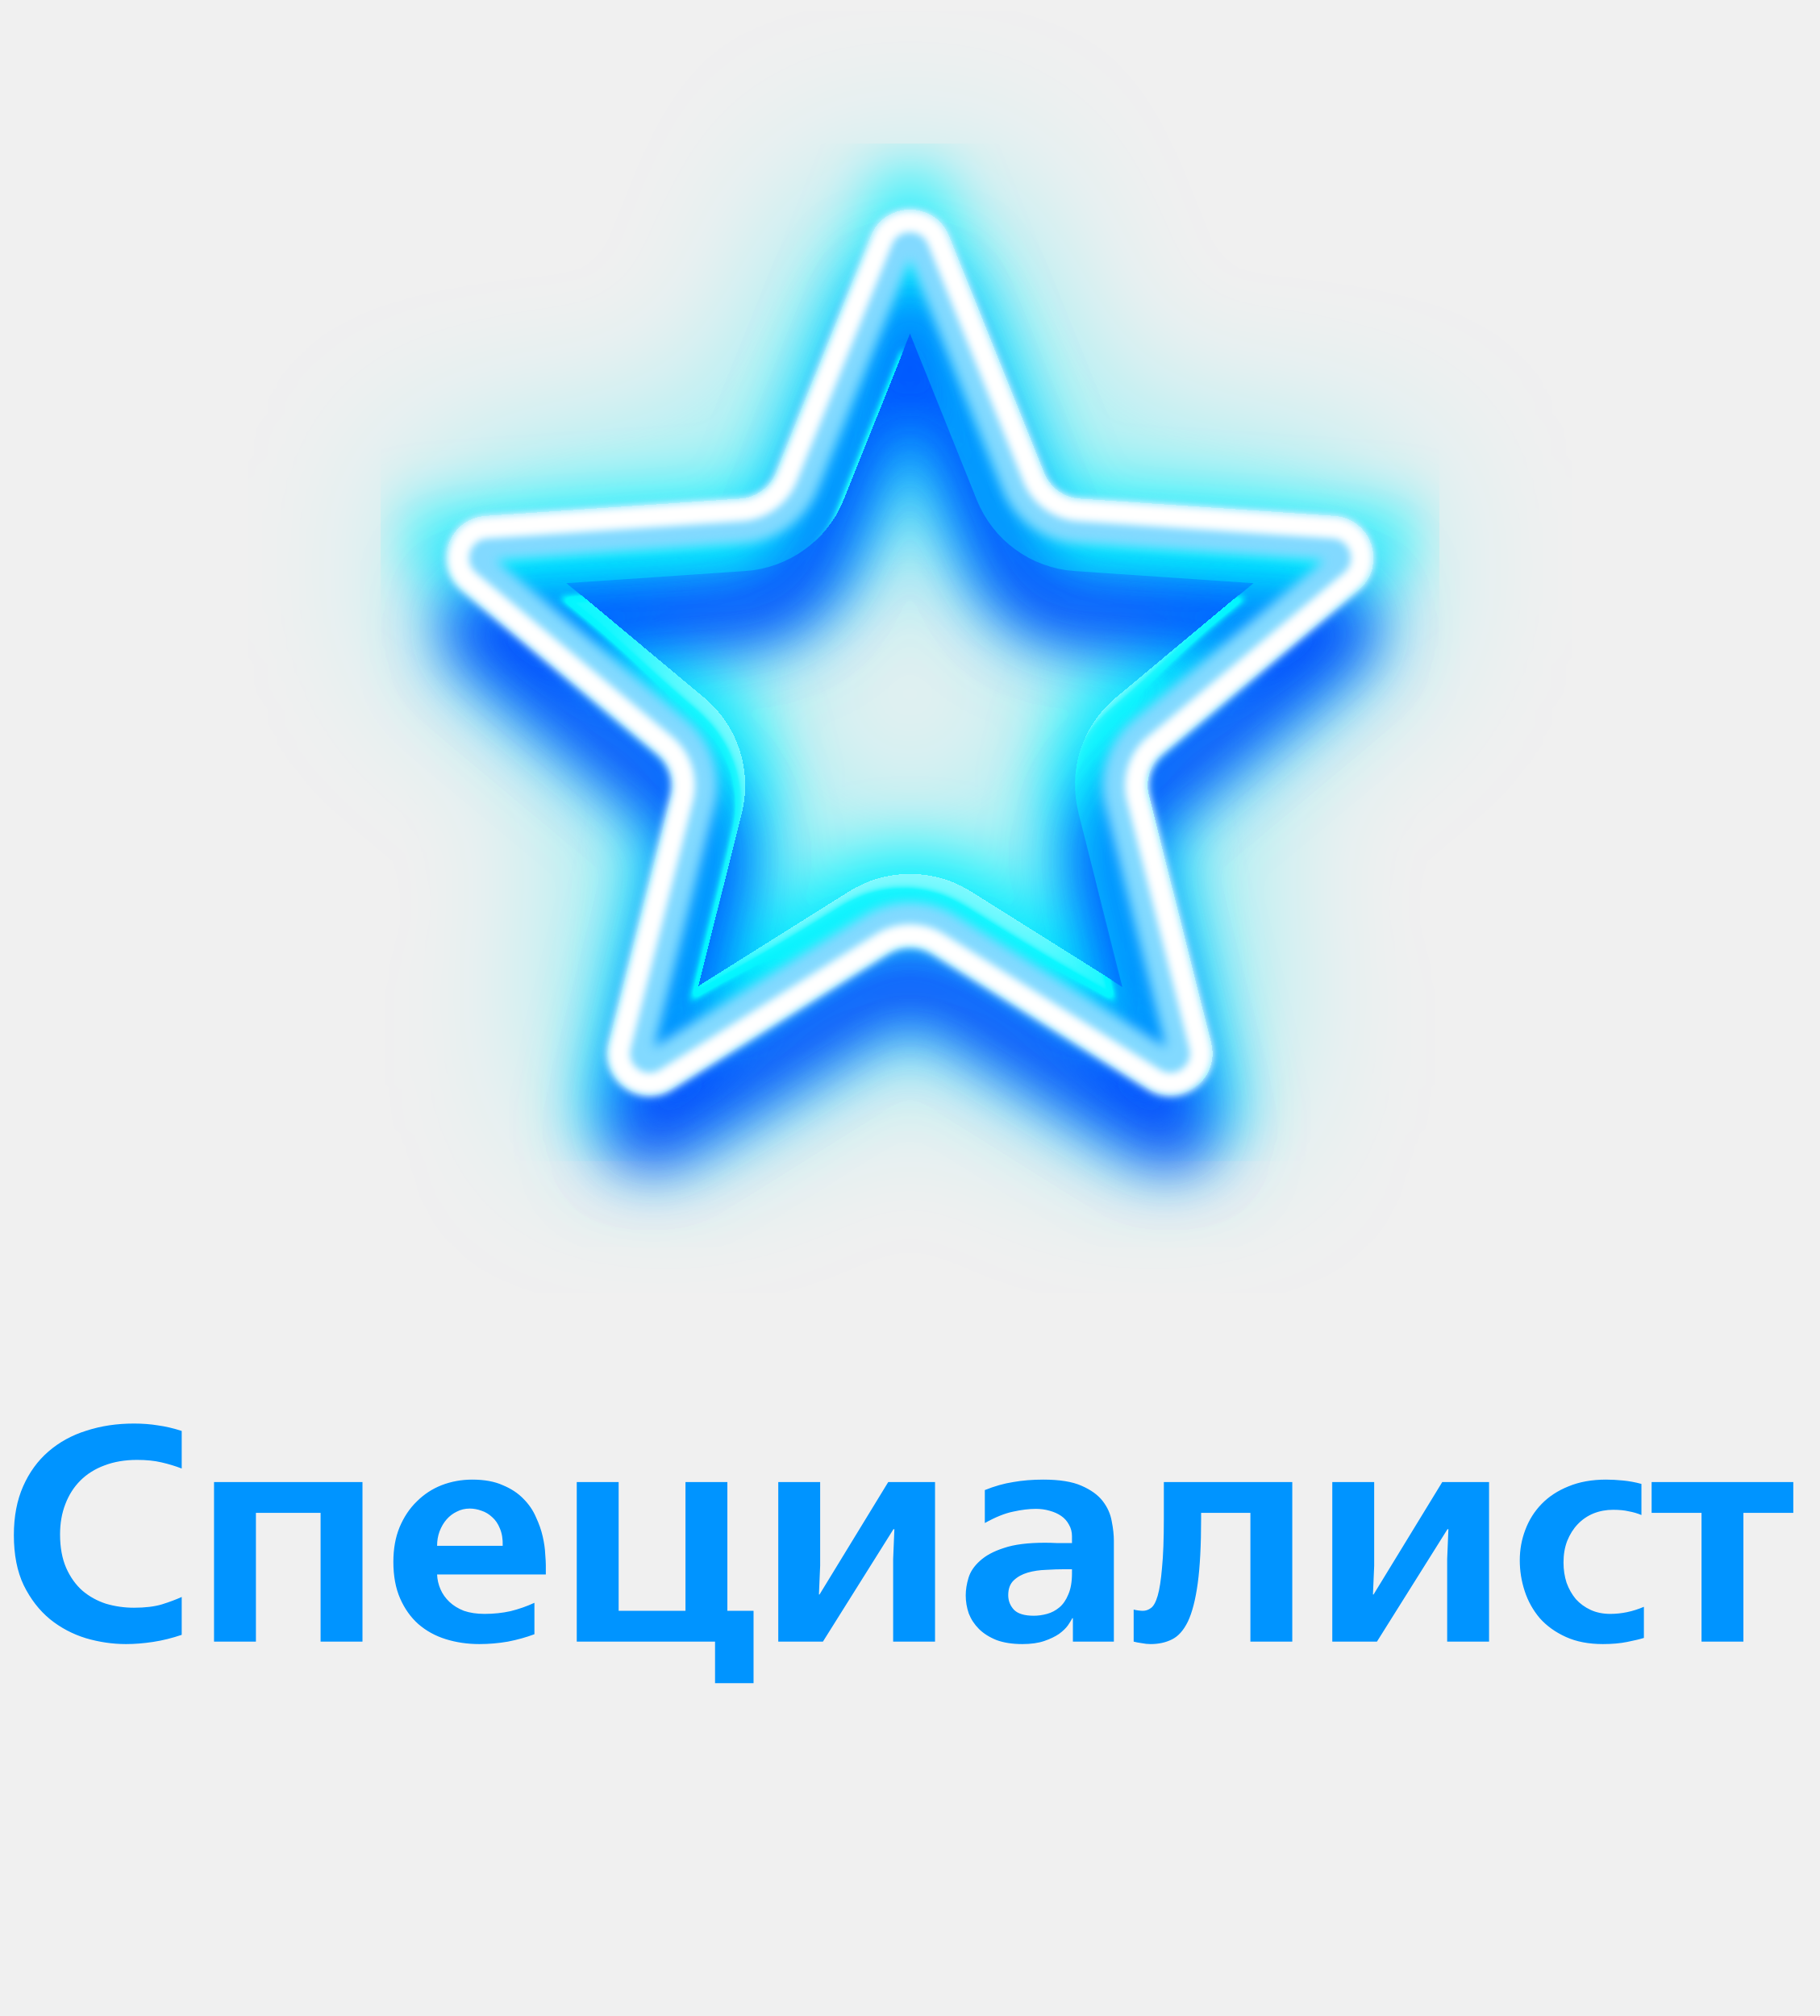
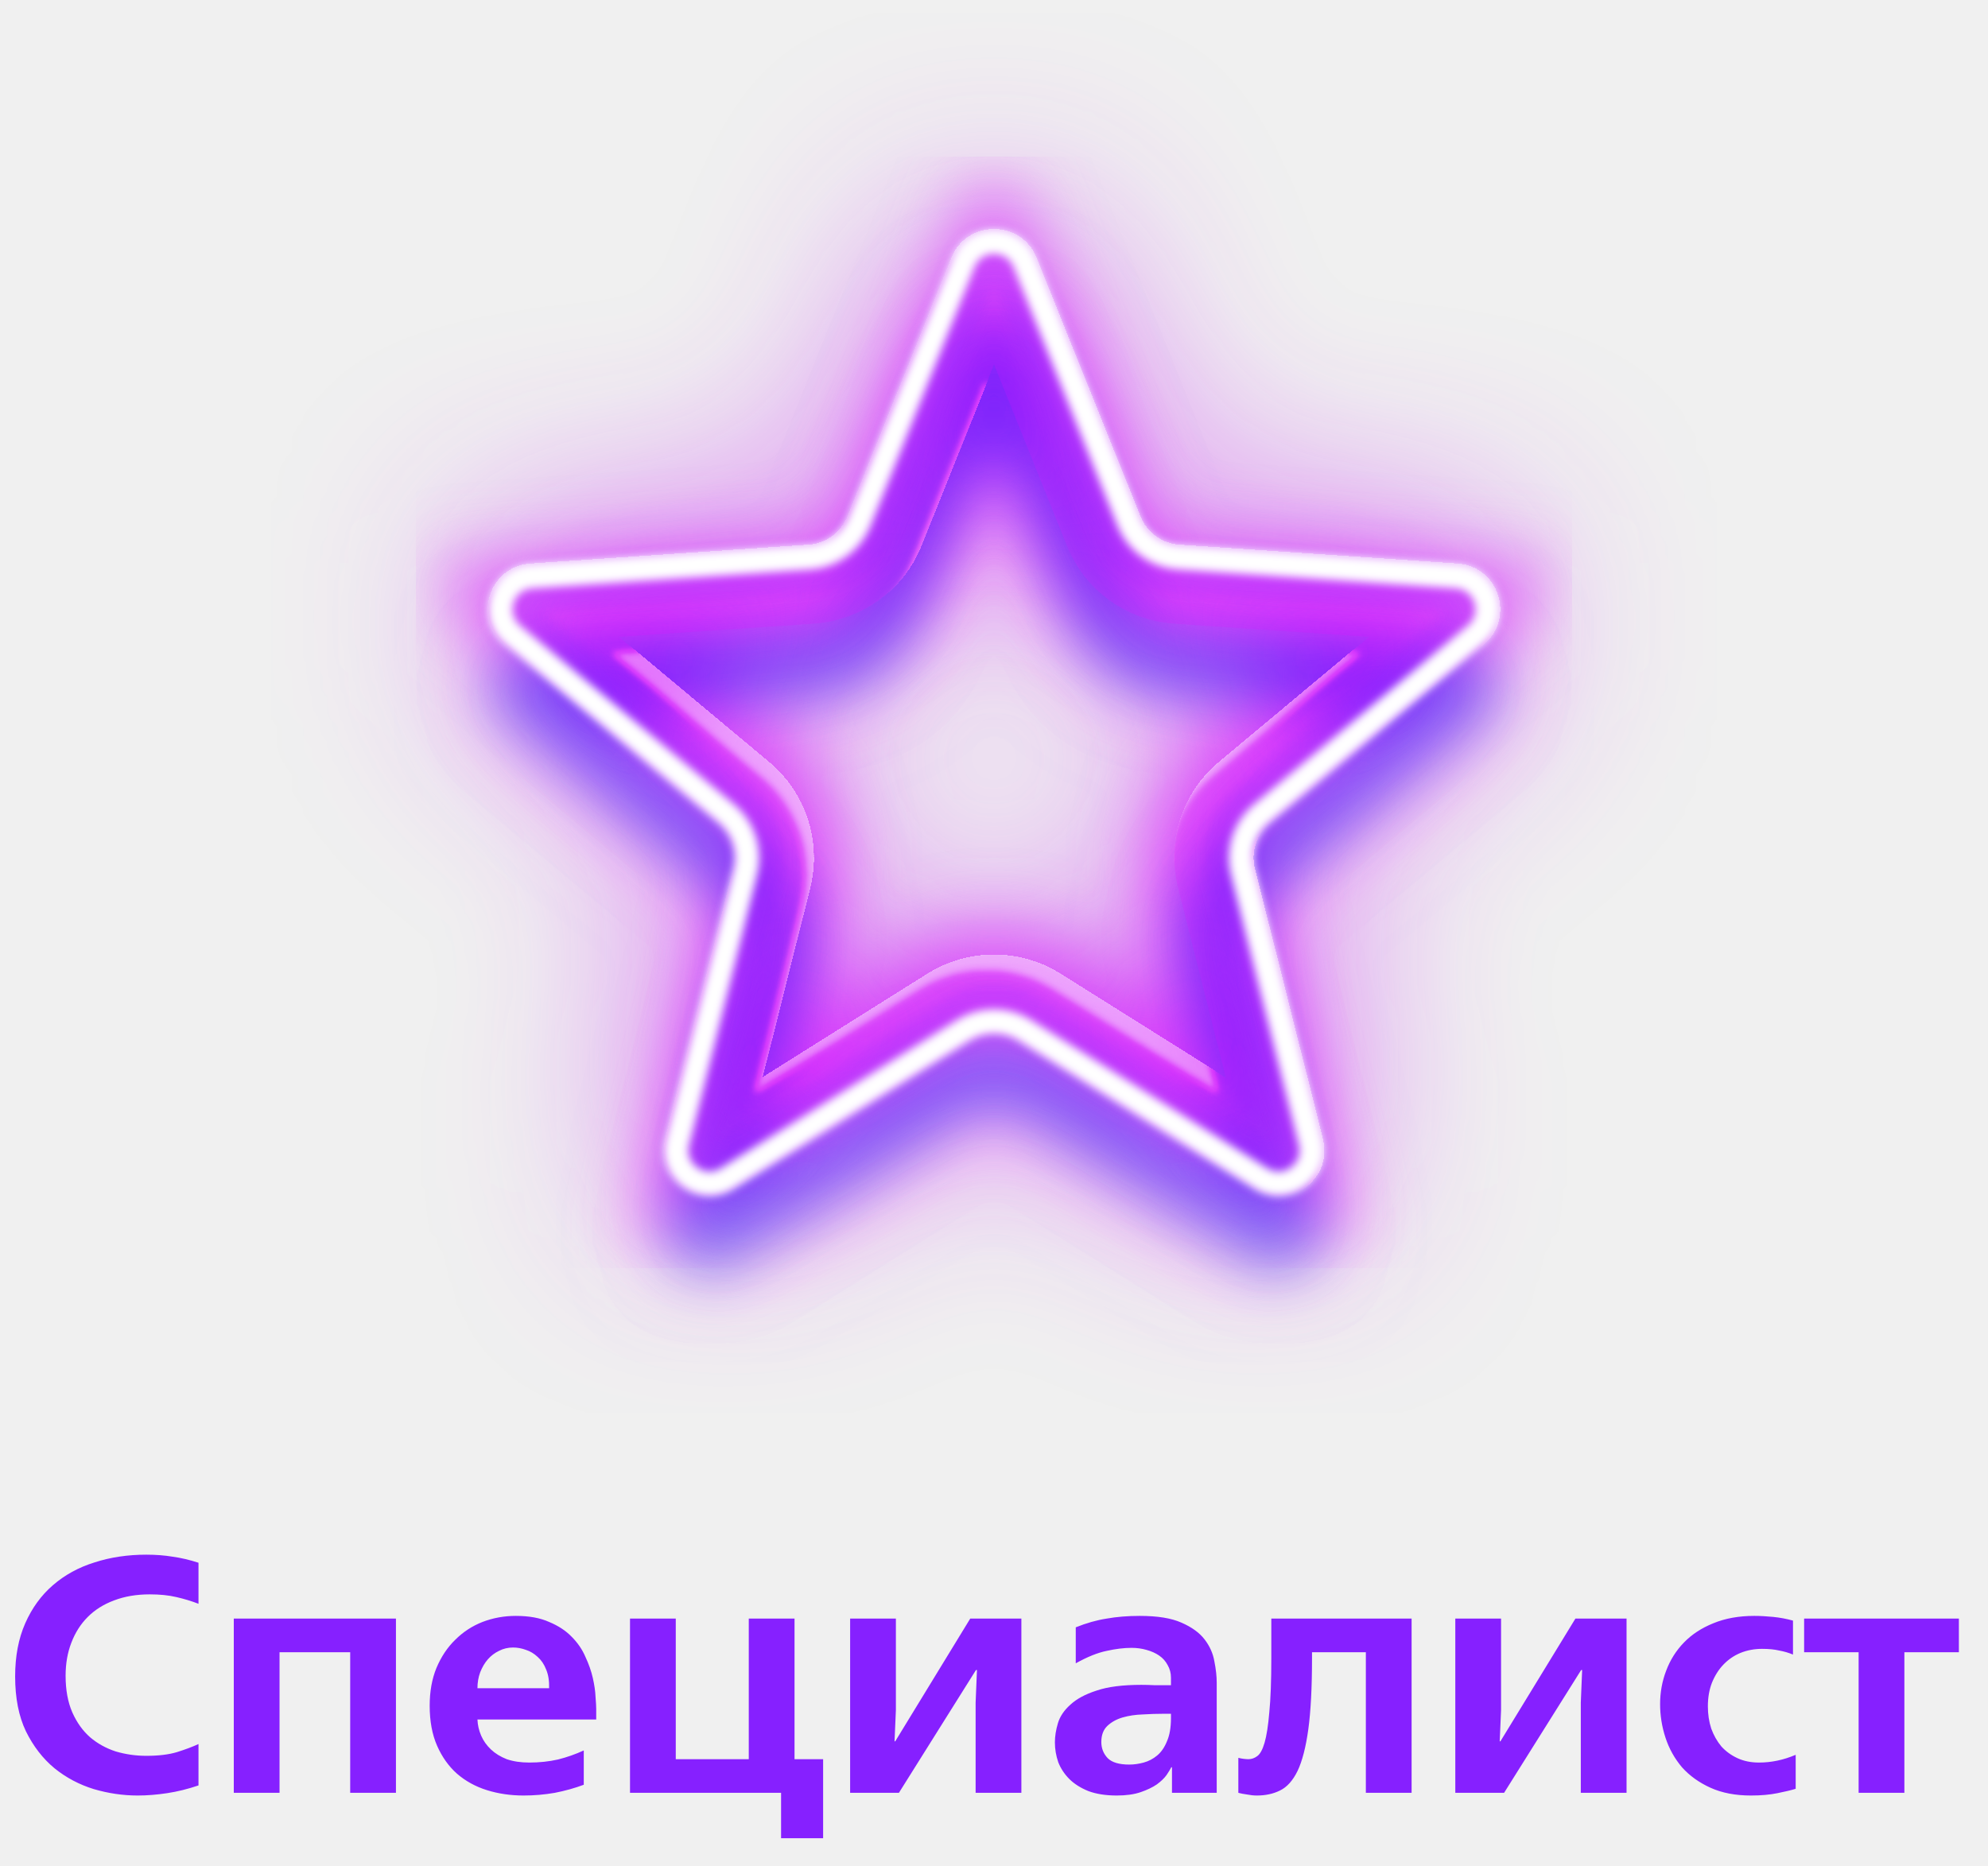
- <svg xmlns="http://www.w3.org/2000/svg" viewBox="0 0 65 72" fill="none">
+ <svg xmlns="http://www.w3.org/2000/svg" viewBox="0 0 65 61" fill="none">
  <g style="mix-blend-mode:hard-light" filter="url(#filter0_f_472_9727)">
-     <path d="M32.684 8.914L36.082 17.375C36.478 18.363 37.406 19.037 38.468 19.109L47.565 19.726C47.629 19.73 47.659 19.749 47.676 19.764C47.7 19.783 47.725 19.816 47.74 19.863C47.755 19.909 47.755 19.951 47.747 19.98C47.741 20.003 47.728 20.035 47.679 20.076L40.682 25.922C39.865 26.605 39.51 27.695 39.77 28.728L41.995 37.57C42.01 37.632 42.002 37.666 41.993 37.688C41.982 37.716 41.958 37.75 41.919 37.779C41.88 37.807 41.84 37.819 41.809 37.821C41.786 37.823 41.751 37.82 41.697 37.786L33.975 32.938C33.073 32.372 31.927 32.372 31.025 32.938L23.303 37.786C23.249 37.82 23.214 37.823 23.191 37.821C23.16 37.819 23.12 37.807 23.081 37.779C23.041 37.75 23.018 37.716 23.006 37.688C22.998 37.666 22.99 37.632 23.005 37.57L25.23 28.728C25.489 27.695 25.135 26.605 24.318 25.922L17.321 20.076C17.272 20.035 17.259 20.003 17.253 19.98C17.245 19.951 17.244 19.909 17.259 19.863C17.274 19.816 17.3 19.783 17.323 19.764C17.341 19.749 17.371 19.73 17.434 19.726L26.532 19.109C27.594 19.037 28.521 18.363 28.918 17.375L32.316 8.914C32.34 8.855 32.367 8.832 32.386 8.82C32.412 8.803 32.451 8.79 32.5 8.79C32.549 8.79 32.588 8.803 32.614 8.82C32.633 8.832 32.66 8.855 32.684 8.914Z" stroke="#0094FF" stroke-width="2.576" />
+     <path d="M32.316 8.914C32.34 8.855 32.367 8.832 32.386 8.82C32.412 8.803 32.451 8.79 32.5 8.79C32.549 8.79 32.588 8.803 32.614 8.82C32.633 8.832 32.66 8.855 32.684 8.914L36.082 17.375C36.478 18.363 37.406 19.037 38.468 19.109L47.565 19.726C47.629 19.73 47.659 19.749 47.676 19.764C47.7 19.783 47.725 19.816 47.74 19.863C47.755 19.909 47.755 19.951 47.747 19.98C47.741 20.003 47.728 20.035 47.679 20.076L40.682 25.922C39.865 26.605 39.51 27.695 39.77 28.728L41.995 37.57C42.01 37.632 42.002 37.666 41.993 37.688C41.982 37.716 41.958 37.75 41.919 37.779C41.88 37.807 41.84 37.819 41.809 37.821C41.786 37.823 41.751 37.82 41.697 37.786L33.975 32.938C33.073 32.372 31.927 32.372 31.025 32.938L23.303 37.786C23.249 37.82 23.214 37.823 23.191 37.821C23.16 37.819 23.12 37.807 23.081 37.779C23.041 37.75 23.018 37.716 23.006 37.688C22.998 37.666 22.99 37.632 23.005 37.57L25.23 28.728C25.489 27.695 25.135 26.605 24.318 25.922L17.321 20.076C17.272 20.035 17.259 20.003 17.253 19.98C17.245 19.951 17.244 19.909 17.259 19.863C17.274 19.816 17.3 19.783 17.323 19.764C17.341 19.749 17.371 19.73 17.434 19.726L26.532 19.109C27.594 19.037 28.521 18.363 28.918 17.375L32.316 8.914Z" stroke="#6A11D5" stroke-width="2.576" />
  </g>
  <g style="mix-blend-mode:hard-light" filter="url(#filter1_f_472_9727)">
-     <path d="M29.286 17.523L32.5 9.52L35.714 17.523C36.167 18.652 37.227 19.422 38.441 19.505L47.046 20.088L40.428 25.618C39.494 26.398 39.089 27.644 39.386 28.824L41.49 37.188L34.186 32.603C33.155 31.956 31.845 31.956 30.814 32.603L23.51 37.188L25.614 28.824C25.911 27.644 25.506 26.398 24.572 25.618L17.954 20.088L26.558 19.505C27.773 19.422 28.832 18.652 29.286 17.523Z" stroke="#0094FF" stroke-width="3.368" />
+     <path d="M29.286 17.523L32.5 9.52L35.714 17.523C36.167 18.652 37.227 19.422 38.441 19.505L47.046 20.088L40.428 25.618C39.494 26.398 39.089 27.644 39.386 28.824L41.49 37.188L34.186 32.603C33.155 31.956 31.845 31.956 30.814 32.603L23.51 37.188L25.614 28.824C25.911 27.644 25.506 26.398 24.572 25.618L17.954 20.088L26.558 19.505C27.773 19.422 28.832 18.652 29.286 17.523ZM23.092 37.451C23.092 37.451 23.092 37.451 23.092 37.45L23.092 37.451Z" stroke="#7936C9" stroke-width="3.368" />
  </g>
  <g style="mix-blend-mode:hard-light" filter="url(#filter2_ddi_472_9727)">
-     <path d="M32.684 8.914L36.082 17.375C36.478 18.363 37.406 19.037 38.468 19.109L47.565 19.726C47.629 19.73 47.659 19.749 47.676 19.764C47.7 19.783 47.725 19.816 47.74 19.863C47.755 19.909 47.755 19.951 47.747 19.98C47.741 20.003 47.728 20.035 47.679 20.076L40.682 25.922C39.865 26.605 39.51 27.695 39.77 28.728L41.995 37.57C42.01 37.632 42.002 37.666 41.993 37.688C41.982 37.716 41.958 37.75 41.919 37.779C41.88 37.807 41.84 37.819 41.809 37.821C41.786 37.823 41.751 37.82 41.697 37.786L33.975 32.938C33.073 32.372 31.927 32.372 31.025 32.938L23.303 37.786C23.249 37.82 23.214 37.823 23.191 37.821C23.16 37.819 23.12 37.807 23.081 37.779C23.041 37.75 23.018 37.716 23.006 37.688C22.998 37.666 22.99 37.632 23.005 37.57L25.23 28.728C25.489 27.695 25.135 26.605 24.318 25.922L17.321 20.076C17.272 20.035 17.259 20.003 17.253 19.98C17.245 19.951 17.244 19.909 17.259 19.863C17.274 19.816 17.3 19.783 17.323 19.764C17.341 19.749 17.371 19.73 17.434 19.726L26.532 19.109C27.594 19.037 28.521 18.363 28.918 17.375L32.316 8.914C32.34 8.855 32.367 8.832 32.386 8.82C32.412 8.803 32.451 8.79 32.5 8.79C32.549 8.79 32.588 8.803 32.614 8.82C32.633 8.832 32.66 8.855 32.684 8.914Z" stroke="#00B3FF" stroke-opacity="0.2" stroke-width="2.576" />
+     <path d="M32.316 8.914C32.34 8.855 32.367 8.832 32.386 8.82C32.412 8.803 32.451 8.79 32.5 8.79C32.549 8.79 32.588 8.803 32.614 8.82C32.633 8.832 32.66 8.855 32.684 8.914L36.082 17.375C36.478 18.363 37.406 19.037 38.468 19.109L47.565 19.726C47.629 19.73 47.659 19.749 47.676 19.764C47.7 19.783 47.725 19.816 47.74 19.863C47.755 19.909 47.755 19.951 47.747 19.98C47.741 20.003 47.728 20.035 47.679 20.076L40.682 25.922C39.865 26.605 39.51 27.695 39.77 28.728L41.995 37.57C42.01 37.632 42.002 37.666 41.993 37.688C41.982 37.716 41.958 37.75 41.919 37.779C41.88 37.807 41.84 37.819 41.809 37.821C41.786 37.823 41.751 37.82 41.697 37.786L33.975 32.938C33.073 32.372 31.927 32.372 31.025 32.938L23.303 37.786C23.249 37.82 23.214 37.823 23.191 37.821C23.16 37.819 23.12 37.807 23.081 37.779C23.041 37.75 23.018 37.716 23.006 37.688C22.998 37.666 22.99 37.632 23.005 37.57L25.23 28.728C25.489 27.695 25.135 26.605 24.318 25.922L17.321 20.076C17.272 20.035 17.259 20.003 17.253 19.98C17.245 19.951 17.244 19.909 17.259 19.863C17.274 19.816 17.3 19.783 17.323 19.764C17.341 19.749 17.371 19.73 17.434 19.726L26.532 19.109C27.594 19.037 28.521 18.363 28.918 17.375L32.316 8.914Z" stroke="#8620FF" stroke-opacity="0.2" stroke-width="2.576" />
  </g>
  <g filter="url(#filter3_f_472_9727)">
-     <path d="M33.144 8.729L36.541 17.191C36.867 18.002 37.629 18.556 38.502 18.615L47.599 19.232C48.222 19.274 48.476 20.055 47.997 20.456L40.999 26.302C40.328 26.863 40.037 27.759 40.251 28.607L42.475 37.449C42.628 38.056 41.963 38.538 41.434 38.206L33.712 33.358C32.971 32.893 32.029 32.893 31.288 33.358L23.566 38.206C23.037 38.538 22.372 38.056 22.525 37.449L24.749 28.607C24.963 27.759 24.672 26.863 24 26.302L17.003 20.456C16.524 20.055 16.777 19.274 17.401 19.232L26.498 18.615C27.371 18.556 28.133 18.002 28.459 17.191L31.856 8.729C32.089 8.149 32.91 8.149 33.144 8.729Z" stroke="#82D9FF" stroke-width="1.585" />
+     <path d="M31.856 8.729C32.089 8.149 32.91 8.149 33.144 8.729L36.541 17.191C36.867 18.002 37.629 18.556 38.502 18.615L47.599 19.232C48.222 19.274 48.476 20.055 47.997 20.456L40.999 26.302C40.328 26.863 40.037 27.759 40.251 28.607L42.475 37.449C42.628 38.056 41.963 38.538 41.434 38.206L33.712 33.358C32.971 32.893 32.029 32.893 31.288 33.358L23.566 38.206C23.037 38.538 22.372 38.056 22.525 37.449L24.749 28.607C24.963 27.759 24.672 26.863 24 26.302L17.003 20.456C16.524 20.055 16.777 19.274 17.401 19.232L26.498 18.615C27.371 18.556 28.133 18.002 28.459 17.191L31.856 8.729Z" stroke="#8620FF" stroke-opacity="0.2" stroke-width="1.585" />
  </g>
  <g filter="url(#filter4_f_472_9727)">
-     <path d="M33.511 8.582L36.909 17.043C37.178 17.714 37.808 18.171 38.529 18.22L47.626 18.837C48.606 18.903 49.005 20.13 48.251 20.76L41.254 26.606C40.699 27.07 40.459 27.809 40.635 28.51L42.859 37.353C43.099 38.305 42.055 39.064 41.223 38.541L33.501 33.693C32.889 33.309 32.111 33.309 31.499 33.693L23.777 38.541C22.945 39.064 21.901 38.305 22.14 37.353L24.365 28.51C24.541 27.809 24.301 27.07 23.746 26.606L16.749 20.76C15.995 20.13 16.394 18.903 17.374 18.837L26.471 18.22C27.192 18.171 27.822 17.714 28.091 17.043L31.489 8.582C31.855 7.67 33.145 7.67 33.511 8.582Z" stroke="white" stroke-width="0.793" />
+     <path d="M31.489 8.582C31.855 7.67 33.145 7.67 33.511 8.582L36.909 17.043C37.178 17.714 37.808 18.171 38.529 18.22L47.626 18.837C48.606 18.903 49.005 20.13 48.251 20.76L41.254 26.606C40.699 27.07 40.459 27.809 40.635 28.51L42.859 37.353C43.099 38.305 42.055 39.064 41.223 38.541L33.501 33.693C32.889 33.309 32.111 33.309 31.499 33.693L23.777 38.541C22.945 39.064 21.901 38.305 22.14 37.353L24.365 28.51C24.541 27.809 24.301 27.07 23.746 26.606L16.749 20.76C15.995 20.13 16.394 18.903 17.374 18.837L26.471 18.22C27.192 18.171 27.822 17.714 28.091 17.043L31.489 8.582Z" stroke="white" stroke-width="0.793" />
  </g>
-   <path d="M4.499 58.717C4.022 58.717 3.546 58.647 3.069 58.508C2.592 58.361 2.163 58.134 1.782 57.826C1.401 57.511 1.089 57.107 0.847 56.616C0.612 56.125 0.495 55.527 0.495 54.823C0.495 54.163 0.605 53.584 0.825 53.085C1.045 52.586 1.346 52.172 1.727 51.842C2.116 51.505 2.57 51.255 3.091 51.094C3.612 50.925 4.176 50.841 4.785 50.841C5.093 50.841 5.379 50.863 5.643 50.907C5.914 50.944 6.197 51.01 6.49 51.105V52.447C6.263 52.359 6.021 52.286 5.764 52.227C5.515 52.168 5.225 52.139 4.895 52.139C4.462 52.139 4.074 52.205 3.729 52.337C3.392 52.462 3.106 52.641 2.871 52.876C2.636 53.111 2.457 53.393 2.332 53.723C2.207 54.046 2.145 54.405 2.145 54.801C2.145 55.263 2.218 55.663 2.365 56C2.512 56.33 2.706 56.601 2.948 56.814C3.19 57.019 3.469 57.173 3.784 57.276C4.107 57.371 4.44 57.419 4.785 57.419C5.181 57.419 5.515 57.379 5.786 57.298C6.065 57.21 6.299 57.122 6.49 57.034V58.387C6.145 58.504 5.804 58.589 5.467 58.64C5.13 58.691 4.807 58.717 4.499 58.717ZM12.946 52.931V58.629H11.45V54.031H9.14V58.629H7.644V52.931H12.946ZM15.611 56.231C15.618 56.414 15.659 56.59 15.732 56.759C15.805 56.928 15.912 57.078 16.051 57.21C16.19 57.342 16.363 57.448 16.568 57.529C16.781 57.602 17.026 57.639 17.305 57.639C17.635 57.639 17.947 57.606 18.24 57.54C18.533 57.467 18.816 57.368 19.087 57.243V58.365C18.794 58.475 18.478 58.563 18.141 58.629C17.804 58.688 17.463 58.717 17.118 58.717C16.693 58.717 16.293 58.658 15.919 58.541C15.545 58.424 15.219 58.244 14.94 58.002C14.669 57.76 14.452 57.456 14.291 57.089C14.13 56.722 14.049 56.286 14.049 55.78C14.049 55.318 14.122 54.907 14.269 54.548C14.423 54.181 14.628 53.873 14.885 53.624C15.142 53.367 15.439 53.173 15.776 53.041C16.121 52.909 16.484 52.843 16.865 52.843C17.298 52.843 17.661 52.909 17.954 53.041C18.255 53.166 18.5 53.327 18.691 53.525C18.889 53.723 19.039 53.943 19.142 54.185C19.252 54.42 19.333 54.651 19.384 54.878C19.435 55.105 19.465 55.311 19.472 55.494C19.487 55.677 19.494 55.809 19.494 55.89V56.231H15.611ZM17.954 55.208C17.961 54.966 17.928 54.761 17.855 54.592C17.789 54.423 17.697 54.288 17.58 54.185C17.463 54.075 17.334 53.998 17.195 53.954C17.056 53.903 16.916 53.877 16.777 53.877C16.608 53.877 16.454 53.914 16.315 53.987C16.176 54.053 16.055 54.145 15.952 54.262C15.849 54.379 15.765 54.522 15.699 54.691C15.64 54.852 15.611 55.025 15.611 55.208H17.954ZM22.095 52.931V57.529H24.482V52.931H25.978V57.529H26.913V60.114H25.538V58.629H20.599V52.931H22.095ZM29.292 52.931V55.923L29.248 56.946H29.27L31.723 52.931H33.395V58.629H31.899V55.681L31.943 54.614H31.91L29.391 58.629H27.796V52.931H29.292ZM35.173 53.217C35.518 53.078 35.855 52.982 36.185 52.931C36.515 52.872 36.875 52.843 37.263 52.843C37.843 52.843 38.297 52.916 38.627 53.063C38.965 53.21 39.218 53.393 39.386 53.613C39.555 53.833 39.661 54.071 39.705 54.328C39.757 54.585 39.782 54.819 39.782 55.032V58.629H38.319V57.793H38.297C38.268 57.852 38.217 57.936 38.143 58.046C38.07 58.149 37.964 58.251 37.824 58.354C37.685 58.449 37.509 58.534 37.296 58.607C37.084 58.68 36.823 58.717 36.515 58.717C36.156 58.717 35.848 58.669 35.591 58.574C35.335 58.471 35.126 58.339 34.964 58.178C34.803 58.017 34.682 57.833 34.601 57.628C34.528 57.415 34.491 57.199 34.491 56.979C34.491 56.781 34.524 56.572 34.59 56.352C34.656 56.132 34.792 55.93 34.997 55.747C35.203 55.556 35.489 55.402 35.855 55.285C36.222 55.16 36.71 55.098 37.318 55.098C37.458 55.098 37.597 55.102 37.736 55.109C37.876 55.109 38.015 55.109 38.154 55.109H38.286V54.867C38.286 54.713 38.25 54.574 38.176 54.449C38.11 54.324 38.019 54.222 37.901 54.141C37.784 54.06 37.645 53.998 37.483 53.954C37.329 53.91 37.168 53.888 36.999 53.888C36.75 53.888 36.479 53.921 36.185 53.987C35.892 54.046 35.555 54.181 35.173 54.394V53.217ZM38.033 56.044C37.828 56.044 37.604 56.051 37.362 56.066C37.128 56.073 36.908 56.106 36.702 56.165C36.504 56.224 36.339 56.315 36.207 56.44C36.075 56.565 36.009 56.741 36.009 56.968C36.009 57.173 36.079 57.349 36.218 57.496C36.358 57.635 36.592 57.705 36.922 57.705C37.076 57.705 37.234 57.683 37.395 57.639C37.557 57.595 37.703 57.518 37.835 57.408C37.967 57.298 38.074 57.144 38.154 56.946C38.242 56.748 38.286 56.495 38.286 56.187V56.044H38.033ZM41.094 58.717C40.991 58.717 40.885 58.706 40.775 58.684C40.665 58.669 40.569 58.651 40.489 58.629V57.485C40.547 57.5 40.606 57.511 40.665 57.518C40.723 57.525 40.775 57.529 40.819 57.529C40.921 57.529 41.017 57.496 41.105 57.43C41.2 57.364 41.281 57.217 41.347 56.99C41.413 56.763 41.464 56.433 41.501 56C41.545 55.56 41.567 54.97 41.567 54.229V52.931H46.154V58.629H44.658V54.031H42.898V54.229C42.898 55.19 42.857 55.963 42.777 56.55C42.696 57.137 42.579 57.591 42.425 57.914C42.271 58.229 42.08 58.442 41.853 58.552C41.633 58.662 41.38 58.717 41.094 58.717ZM49.079 52.931V55.923L49.035 56.946H49.057L51.51 52.931H53.182V58.629H51.686V55.681L51.73 54.614H51.697L49.178 58.629H47.583V52.931H49.079ZM57.249 58.717C56.743 58.717 56.303 58.633 55.929 58.464C55.555 58.295 55.243 58.072 54.994 57.793C54.752 57.507 54.572 57.184 54.455 56.825C54.337 56.466 54.279 56.099 54.279 55.725C54.279 55.344 54.345 54.981 54.477 54.636C54.609 54.284 54.803 53.976 55.06 53.712C55.316 53.448 55.635 53.239 56.017 53.085C56.405 52.924 56.853 52.843 57.359 52.843C57.549 52.843 57.755 52.854 57.975 52.876C58.195 52.898 58.411 52.938 58.624 52.997V54.108C58.484 54.049 58.334 54.005 58.173 53.976C58.019 53.939 57.832 53.921 57.612 53.921C57.362 53.921 57.128 53.965 56.908 54.053C56.695 54.141 56.508 54.269 56.347 54.438C56.193 54.599 56.068 54.797 55.973 55.032C55.885 55.259 55.841 55.516 55.841 55.802C55.841 56.059 55.877 56.301 55.951 56.528C56.031 56.748 56.141 56.942 56.281 57.111C56.427 57.272 56.603 57.401 56.809 57.496C57.014 57.591 57.249 57.639 57.513 57.639C57.916 57.639 58.316 57.555 58.712 57.386V58.497C58.572 58.541 58.374 58.589 58.118 58.64C57.868 58.691 57.579 58.717 57.249 58.717ZM64.048 52.931V54.031H62.266V58.629H60.77V54.031H58.988V52.931H64.048Z" fill="#0094FF" />
+   <path d="M4.499 58.717C4.022 58.717 3.546 58.647 3.069 58.508C2.592 58.361 2.163 58.134 1.782 57.826C1.401 57.511 1.089 57.107 0.847 56.616C0.612 56.125 0.495 55.527 0.495 54.823C0.495 54.163 0.605 53.584 0.825 53.085C1.045 52.586 1.346 52.172 1.727 51.842C2.116 51.505 2.57 51.255 3.091 51.094C3.612 50.925 4.176 50.841 4.785 50.841C5.093 50.841 5.379 50.863 5.643 50.907C5.914 50.944 6.197 51.01 6.49 51.105V52.447C6.263 52.359 6.021 52.286 5.764 52.227C5.515 52.168 5.225 52.139 4.895 52.139C4.462 52.139 4.074 52.205 3.729 52.337C3.392 52.462 3.106 52.641 2.871 52.876C2.636 53.111 2.457 53.393 2.332 53.723C2.207 54.046 2.145 54.405 2.145 54.801C2.145 55.263 2.218 55.663 2.365 56C2.512 56.33 2.706 56.601 2.948 56.814C3.19 57.019 3.469 57.173 3.784 57.276C4.107 57.371 4.44 57.419 4.785 57.419C5.181 57.419 5.515 57.379 5.786 57.298C6.065 57.21 6.299 57.122 6.49 57.034V58.387C6.145 58.504 5.804 58.589 5.467 58.64C5.13 58.691 4.807 58.717 4.499 58.717ZM12.946 52.931V58.629H11.45V54.031H9.14V58.629H7.644V52.931H12.946ZM15.611 56.231C15.618 56.414 15.659 56.59 15.732 56.759C15.805 56.928 15.912 57.078 16.051 57.21C16.19 57.342 16.363 57.448 16.568 57.529C16.781 57.602 17.026 57.639 17.305 57.639C17.635 57.639 17.947 57.606 18.24 57.54C18.533 57.467 18.816 57.368 19.087 57.243V58.365C18.794 58.475 18.478 58.563 18.141 58.629C17.804 58.688 17.463 58.717 17.118 58.717C16.693 58.717 16.293 58.658 15.919 58.541C15.545 58.424 15.219 58.244 14.94 58.002C14.669 57.76 14.452 57.456 14.291 57.089C14.13 56.722 14.049 56.286 14.049 55.78C14.049 55.318 14.122 54.907 14.269 54.548C14.423 54.181 14.628 53.873 14.885 53.624C15.142 53.367 15.439 53.173 15.776 53.041C16.121 52.909 16.484 52.843 16.865 52.843C17.298 52.843 17.661 52.909 17.954 53.041C18.255 53.166 18.5 53.327 18.691 53.525C18.889 53.723 19.039 53.943 19.142 54.185C19.252 54.42 19.333 54.651 19.384 54.878C19.435 55.105 19.465 55.311 19.472 55.494C19.487 55.677 19.494 55.809 19.494 55.89V56.231H15.611ZM17.954 55.208C17.961 54.966 17.928 54.761 17.855 54.592C17.789 54.423 17.697 54.288 17.58 54.185C17.463 54.075 17.334 53.998 17.195 53.954C17.056 53.903 16.916 53.877 16.777 53.877C16.608 53.877 16.454 53.914 16.315 53.987C16.176 54.053 16.055 54.145 15.952 54.262C15.849 54.379 15.765 54.522 15.699 54.691C15.64 54.852 15.611 55.025 15.611 55.208H17.954ZM22.095 52.931V57.529H24.482V52.931H25.978V57.529H26.913V60.114H25.538V58.629H20.599V52.931H22.095ZM29.292 52.931V55.923L29.248 56.946H29.27L31.723 52.931H33.395V58.629H31.899V55.681L31.943 54.614H31.91L29.391 58.629H27.796V52.931H29.292ZM35.173 53.217C35.518 53.078 35.855 52.982 36.185 52.931C36.515 52.872 36.875 52.843 37.263 52.843C37.843 52.843 38.297 52.916 38.627 53.063C38.965 53.21 39.218 53.393 39.386 53.613C39.555 53.833 39.661 54.071 39.705 54.328C39.757 54.585 39.782 54.819 39.782 55.032V58.629H38.319V57.793H38.297C38.268 57.852 38.217 57.936 38.143 58.046C38.07 58.149 37.964 58.251 37.824 58.354C37.685 58.449 37.509 58.534 37.296 58.607C37.084 58.68 36.823 58.717 36.515 58.717C36.156 58.717 35.848 58.669 35.591 58.574C35.335 58.471 35.126 58.339 34.964 58.178C34.803 58.017 34.682 57.833 34.601 57.628C34.528 57.415 34.491 57.199 34.491 56.979C34.491 56.781 34.524 56.572 34.59 56.352C34.656 56.132 34.792 55.93 34.997 55.747C35.203 55.556 35.489 55.402 35.855 55.285C36.222 55.16 36.71 55.098 37.318 55.098C37.458 55.098 37.597 55.102 37.736 55.109C37.876 55.109 38.015 55.109 38.154 55.109H38.286V54.867C38.286 54.713 38.25 54.574 38.176 54.449C38.11 54.324 38.019 54.222 37.901 54.141C37.784 54.06 37.645 53.998 37.483 53.954C37.329 53.91 37.168 53.888 36.999 53.888C36.75 53.888 36.479 53.921 36.185 53.987C35.892 54.046 35.555 54.181 35.173 54.394V53.217ZM38.033 56.044C37.828 56.044 37.604 56.051 37.362 56.066C37.128 56.073 36.908 56.106 36.702 56.165C36.504 56.224 36.339 56.315 36.207 56.44C36.075 56.565 36.009 56.741 36.009 56.968C36.009 57.173 36.079 57.349 36.218 57.496C36.358 57.635 36.592 57.705 36.922 57.705C37.076 57.705 37.234 57.683 37.395 57.639C37.557 57.595 37.703 57.518 37.835 57.408C37.967 57.298 38.074 57.144 38.154 56.946C38.242 56.748 38.286 56.495 38.286 56.187V56.044H38.033ZM41.094 58.717C40.991 58.717 40.885 58.706 40.775 58.684C40.665 58.669 40.569 58.651 40.489 58.629V57.485C40.547 57.5 40.606 57.511 40.665 57.518C40.723 57.525 40.775 57.529 40.819 57.529C40.921 57.529 41.017 57.496 41.105 57.43C41.2 57.364 41.281 57.217 41.347 56.99C41.413 56.763 41.464 56.433 41.501 56C41.545 55.56 41.567 54.97 41.567 54.229V52.931H46.154V58.629H44.658V54.031H42.898V54.229C42.898 55.19 42.857 55.963 42.777 56.55C42.696 57.137 42.579 57.591 42.425 57.914C42.271 58.229 42.08 58.442 41.853 58.552C41.633 58.662 41.38 58.717 41.094 58.717ZM49.079 52.931V55.923L49.035 56.946H49.057L51.51 52.931H53.182V58.629H51.686V55.681L51.73 54.614H51.697L49.178 58.629H47.583V52.931H49.079ZM57.249 58.717C56.743 58.717 56.303 58.633 55.929 58.464C55.555 58.295 55.243 58.072 54.994 57.793C54.752 57.507 54.572 57.184 54.455 56.825C54.337 56.466 54.279 56.099 54.279 55.725C54.279 55.344 54.345 54.981 54.477 54.636C54.609 54.284 54.803 53.976 55.06 53.712C55.316 53.448 55.635 53.239 56.017 53.085C56.405 52.924 56.853 52.843 57.359 52.843C57.549 52.843 57.755 52.854 57.975 52.876C58.195 52.898 58.411 52.938 58.624 52.997V54.108C58.484 54.049 58.334 54.005 58.173 53.976C58.019 53.939 57.832 53.921 57.612 53.921C57.362 53.921 57.128 53.965 56.908 54.053C56.695 54.141 56.508 54.269 56.347 54.438C56.193 54.599 56.068 54.797 55.973 55.032C55.885 55.259 55.841 55.516 55.841 55.802C55.841 56.059 55.877 56.301 55.951 56.528C56.031 56.748 56.141 56.942 56.281 57.111C56.427 57.272 56.603 57.401 56.809 57.496C57.014 57.591 57.249 57.639 57.513 57.639C57.916 57.639 58.316 57.555 58.712 57.386V58.497C58.572 58.541 58.374 58.589 58.118 58.64C57.868 58.691 57.579 58.717 57.249 58.717ZM64.048 52.931V54.031H62.266V58.629H60.77V54.031H58.988V52.931H64.048Z" fill="#8620FF" />
  <defs>
    <filter id="filter0_f_472_9727" x="8.886" y="0.428" width="47.228" height="45.755" filterUnits="userSpaceOnUse" color-interpolation-filters="sRGB">
      <feFlood flood-opacity="0" result="BackgroundImageFix" />
      <feBlend mode="normal" in="SourceGraphic" in2="BackgroundImageFix" result="shape" />
      <feGaussianBlur stdDeviation="3.537" result="effect1_foregroundBlur_472_9727" />
    </filter>
    <filter id="filter1_f_472_9727" x="13.602" y="5.144" width="37.797" height="36.324" filterUnits="userSpaceOnUse" color-interpolation-filters="sRGB">
      <feFlood flood-opacity="0" result="BackgroundImageFix" />
      <feBlend mode="normal" in="SourceGraphic" in2="BackgroundImageFix" result="shape" />
      <feGaussianBlur stdDeviation="1.179" result="effect1_foregroundBlur_472_9727" />
    </filter>
    <filter id="filter2_ddi_472_9727" x="12.894" y="6.794" width="39.211" height="37.738" filterUnits="userSpaceOnUse" color-interpolation-filters="sRGB">
      <feFlood flood-opacity="0" result="BackgroundImageFix" />
      <feColorMatrix in="SourceAlpha" type="matrix" values="0 0 0 0 0 0 0 0 0 0 0 0 0 0 0 0 0 0 127 0" result="hardAlpha" />
      <feOffset dy="2.576" />
      <feGaussianBlur stdDeviation="0.991" />
-       <feColorMatrix type="matrix" values="0 0 0 0 0 0 0 0 0 0.051 0 0 0 0 0.082 0 0 0 0.7 0" />
+       <feColorMatrix type="matrix" values="0 0 0 0 0 0 0 0 0 0.051 0 0 0 0 0.082 0 0 0 0.5 0" />
      <feBlend mode="multiply" in2="BackgroundImageFix" result="effect1_dropShadow_472_9727" />
      <feColorMatrix in="SourceAlpha" type="matrix" values="0 0 0 0 0 0 0 0 0 0 0 0 0 0 0 0 0 0 127 0" result="hardAlpha" />
      <feOffset dy="2.358" />
      <feGaussianBlur stdDeviation="1.533" />
-       <feColorMatrix type="matrix" values="0 0 0 0 0 0 0 0 0 0.4 0 0 0 0 1 0 0 0 1 0" />
+       <feColorMatrix type="matrix" values="0 0 0 0 0.702 0 0 0 0 0.459 0 0 0 0 0.992 0 0 0 0.6 0" />
      <feBlend mode="color-dodge" in2="effect1_dropShadow_472_9727" result="effect2_dropShadow_472_9727" />
      <feBlend mode="normal" in="SourceGraphic" in2="effect2_dropShadow_472_9727" result="shape" />
      <feColorMatrix in="SourceAlpha" type="matrix" values="0 0 0 0 0 0 0 0 0 0 0 0 0 0 0 0 0 0 127 0" result="hardAlpha" />
      <feOffset dx="-0.258" dy="0.515" />
      <feGaussianBlur stdDeviation="0.129" />
      <feComposite in2="hardAlpha" operator="arithmetic" k2="-1" k3="1" />
      <feColorMatrix type="matrix" values="0 0 0 0 1 0 0 0 0 1 0 0 0 0 1 0 0 0 0.5 0" />
      <feBlend mode="normal" in2="shape" result="effect3_innerShadow_472_9727" />
    </filter>
    <filter id="filter3_f_472_9727" x="15.563" y="7.106" width="33.873" height="32.4" filterUnits="userSpaceOnUse" color-interpolation-filters="sRGB">
      <feFlood flood-opacity="0" result="BackgroundImageFix" />
      <feBlend mode="normal" in="SourceGraphic" in2="BackgroundImageFix" result="shape" />
      <feGaussianBlur stdDeviation="0.198" result="effect1_foregroundBlur_472_9727" />
    </filter>
    <filter id="filter4_f_472_9727" x="15.695" y="7.238" width="33.609" height="32.136" filterUnits="userSpaceOnUse" color-interpolation-filters="sRGB">
      <feFlood flood-opacity="0" result="BackgroundImageFix" />
      <feBlend mode="normal" in="SourceGraphic" in2="BackgroundImageFix" result="shape" />
      <feGaussianBlur stdDeviation="0.132" result="effect1_foregroundBlur_472_9727" />
    </filter>
  </defs>
</svg>
